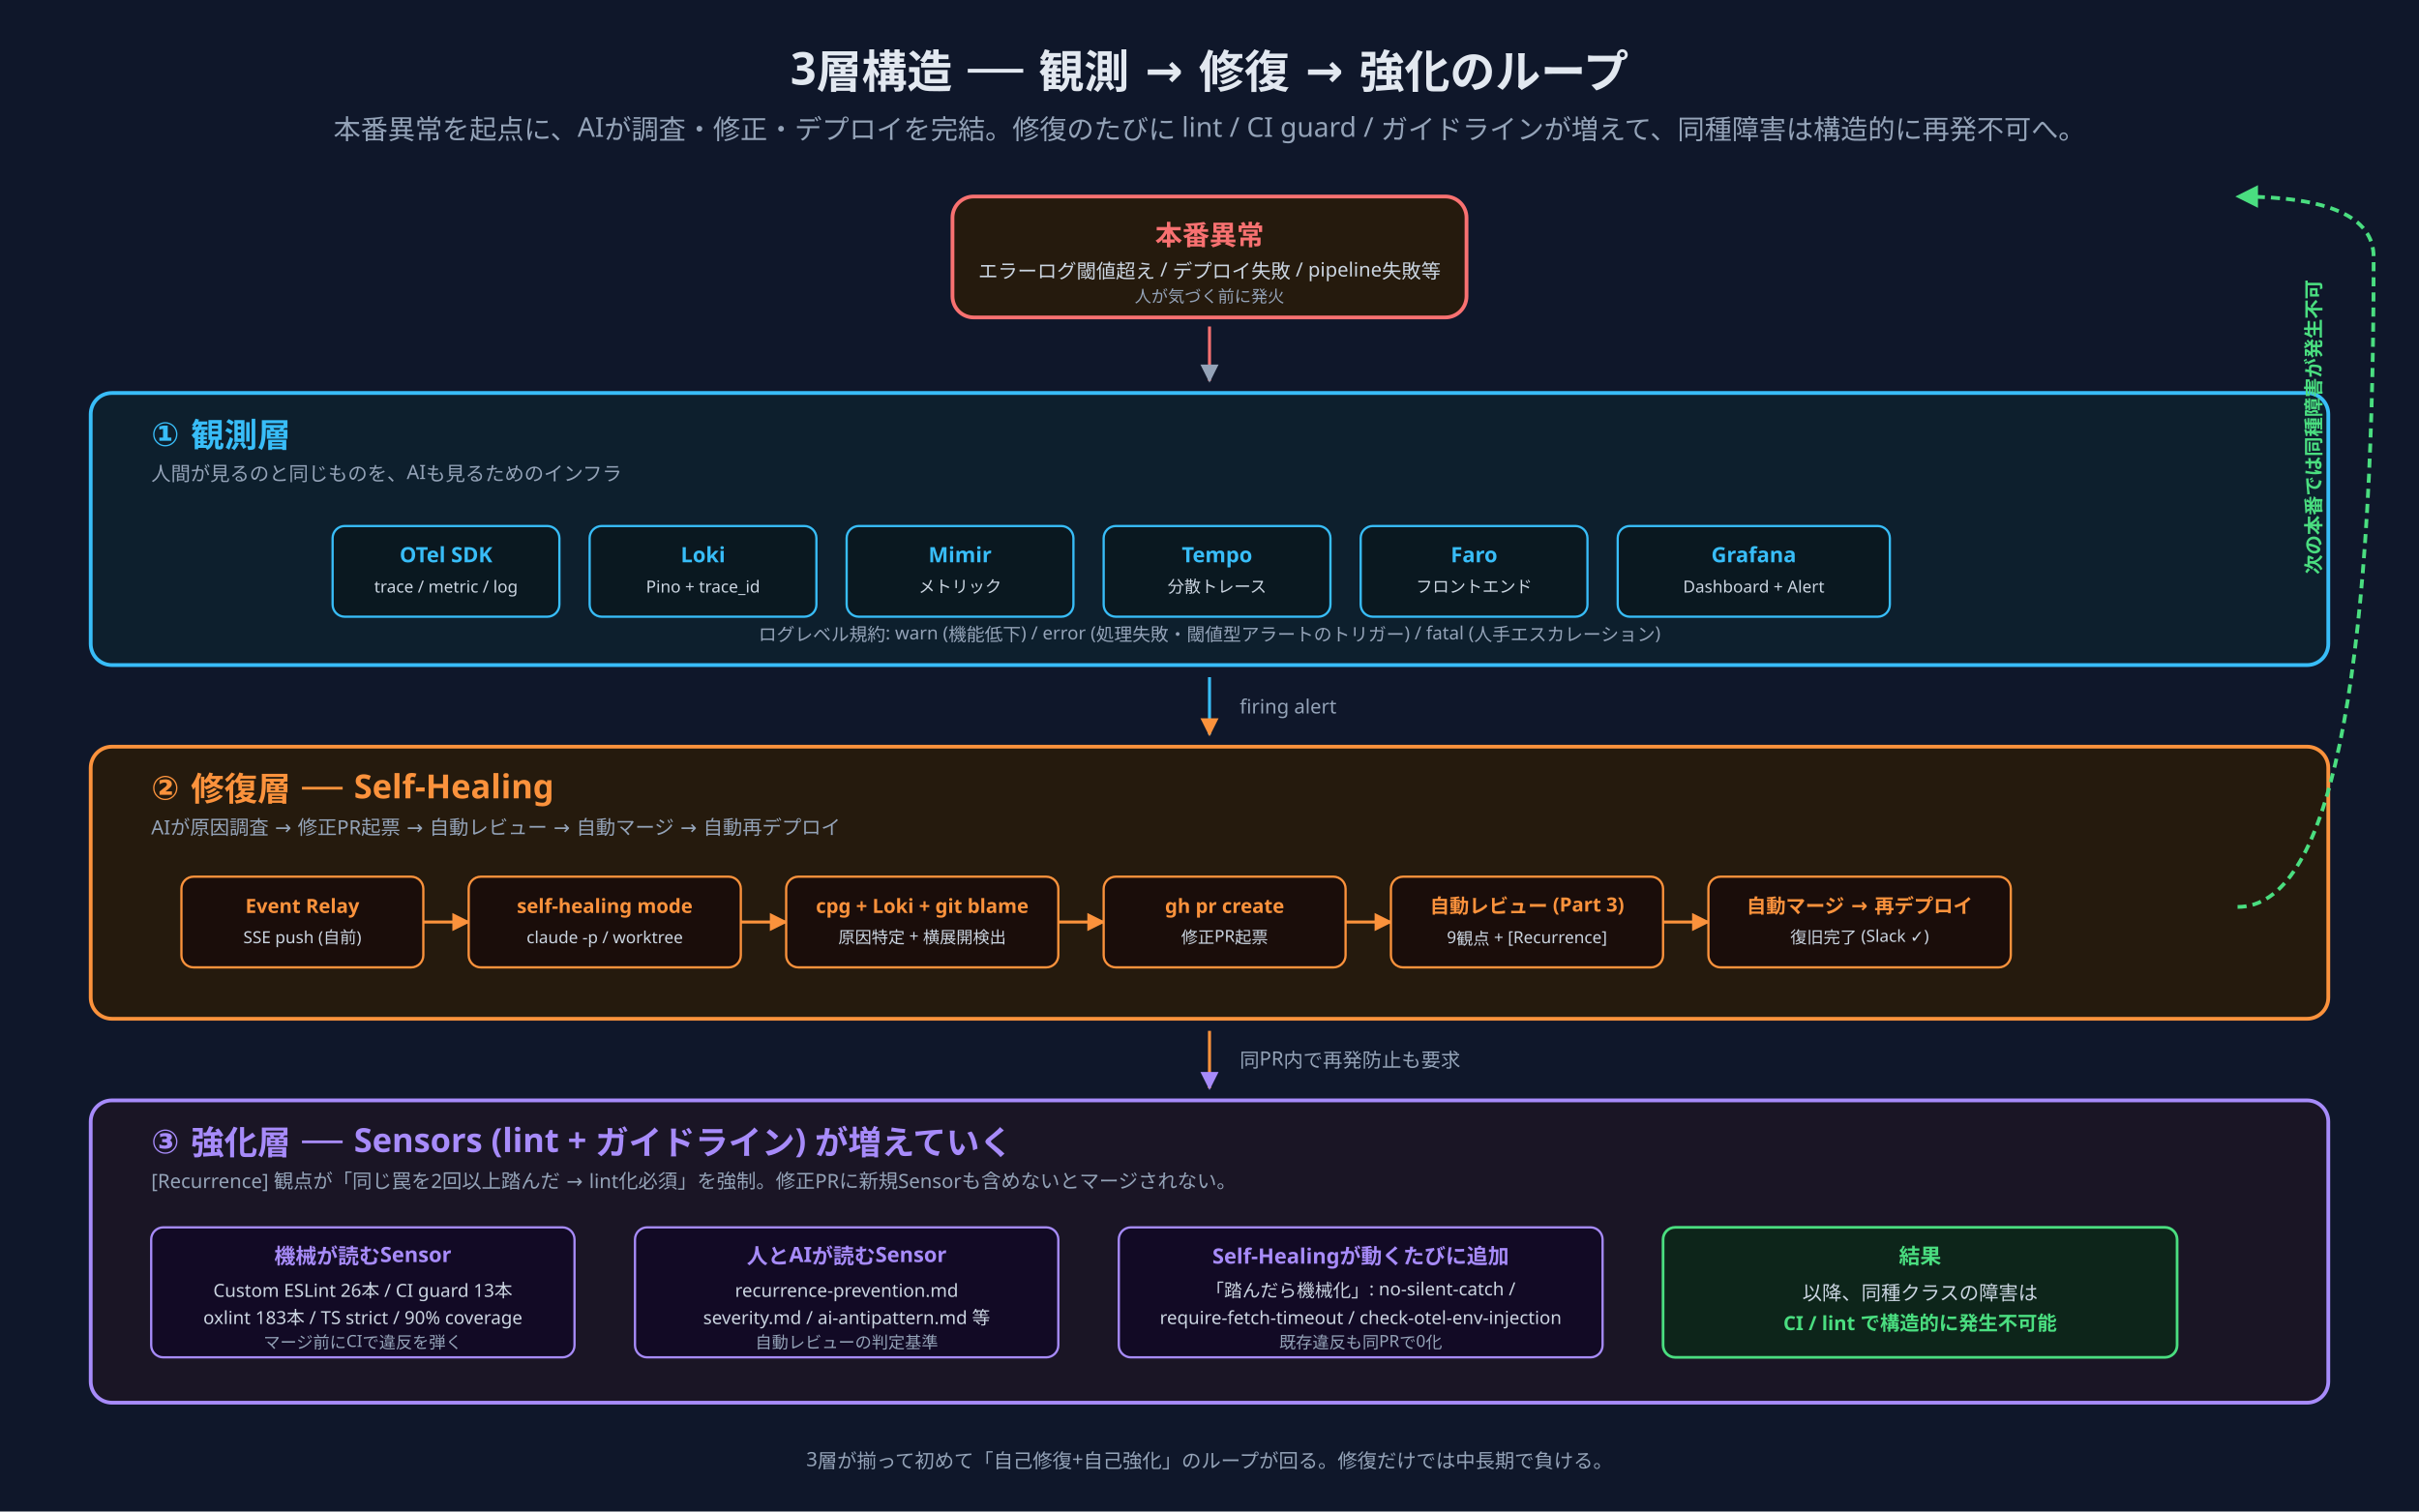
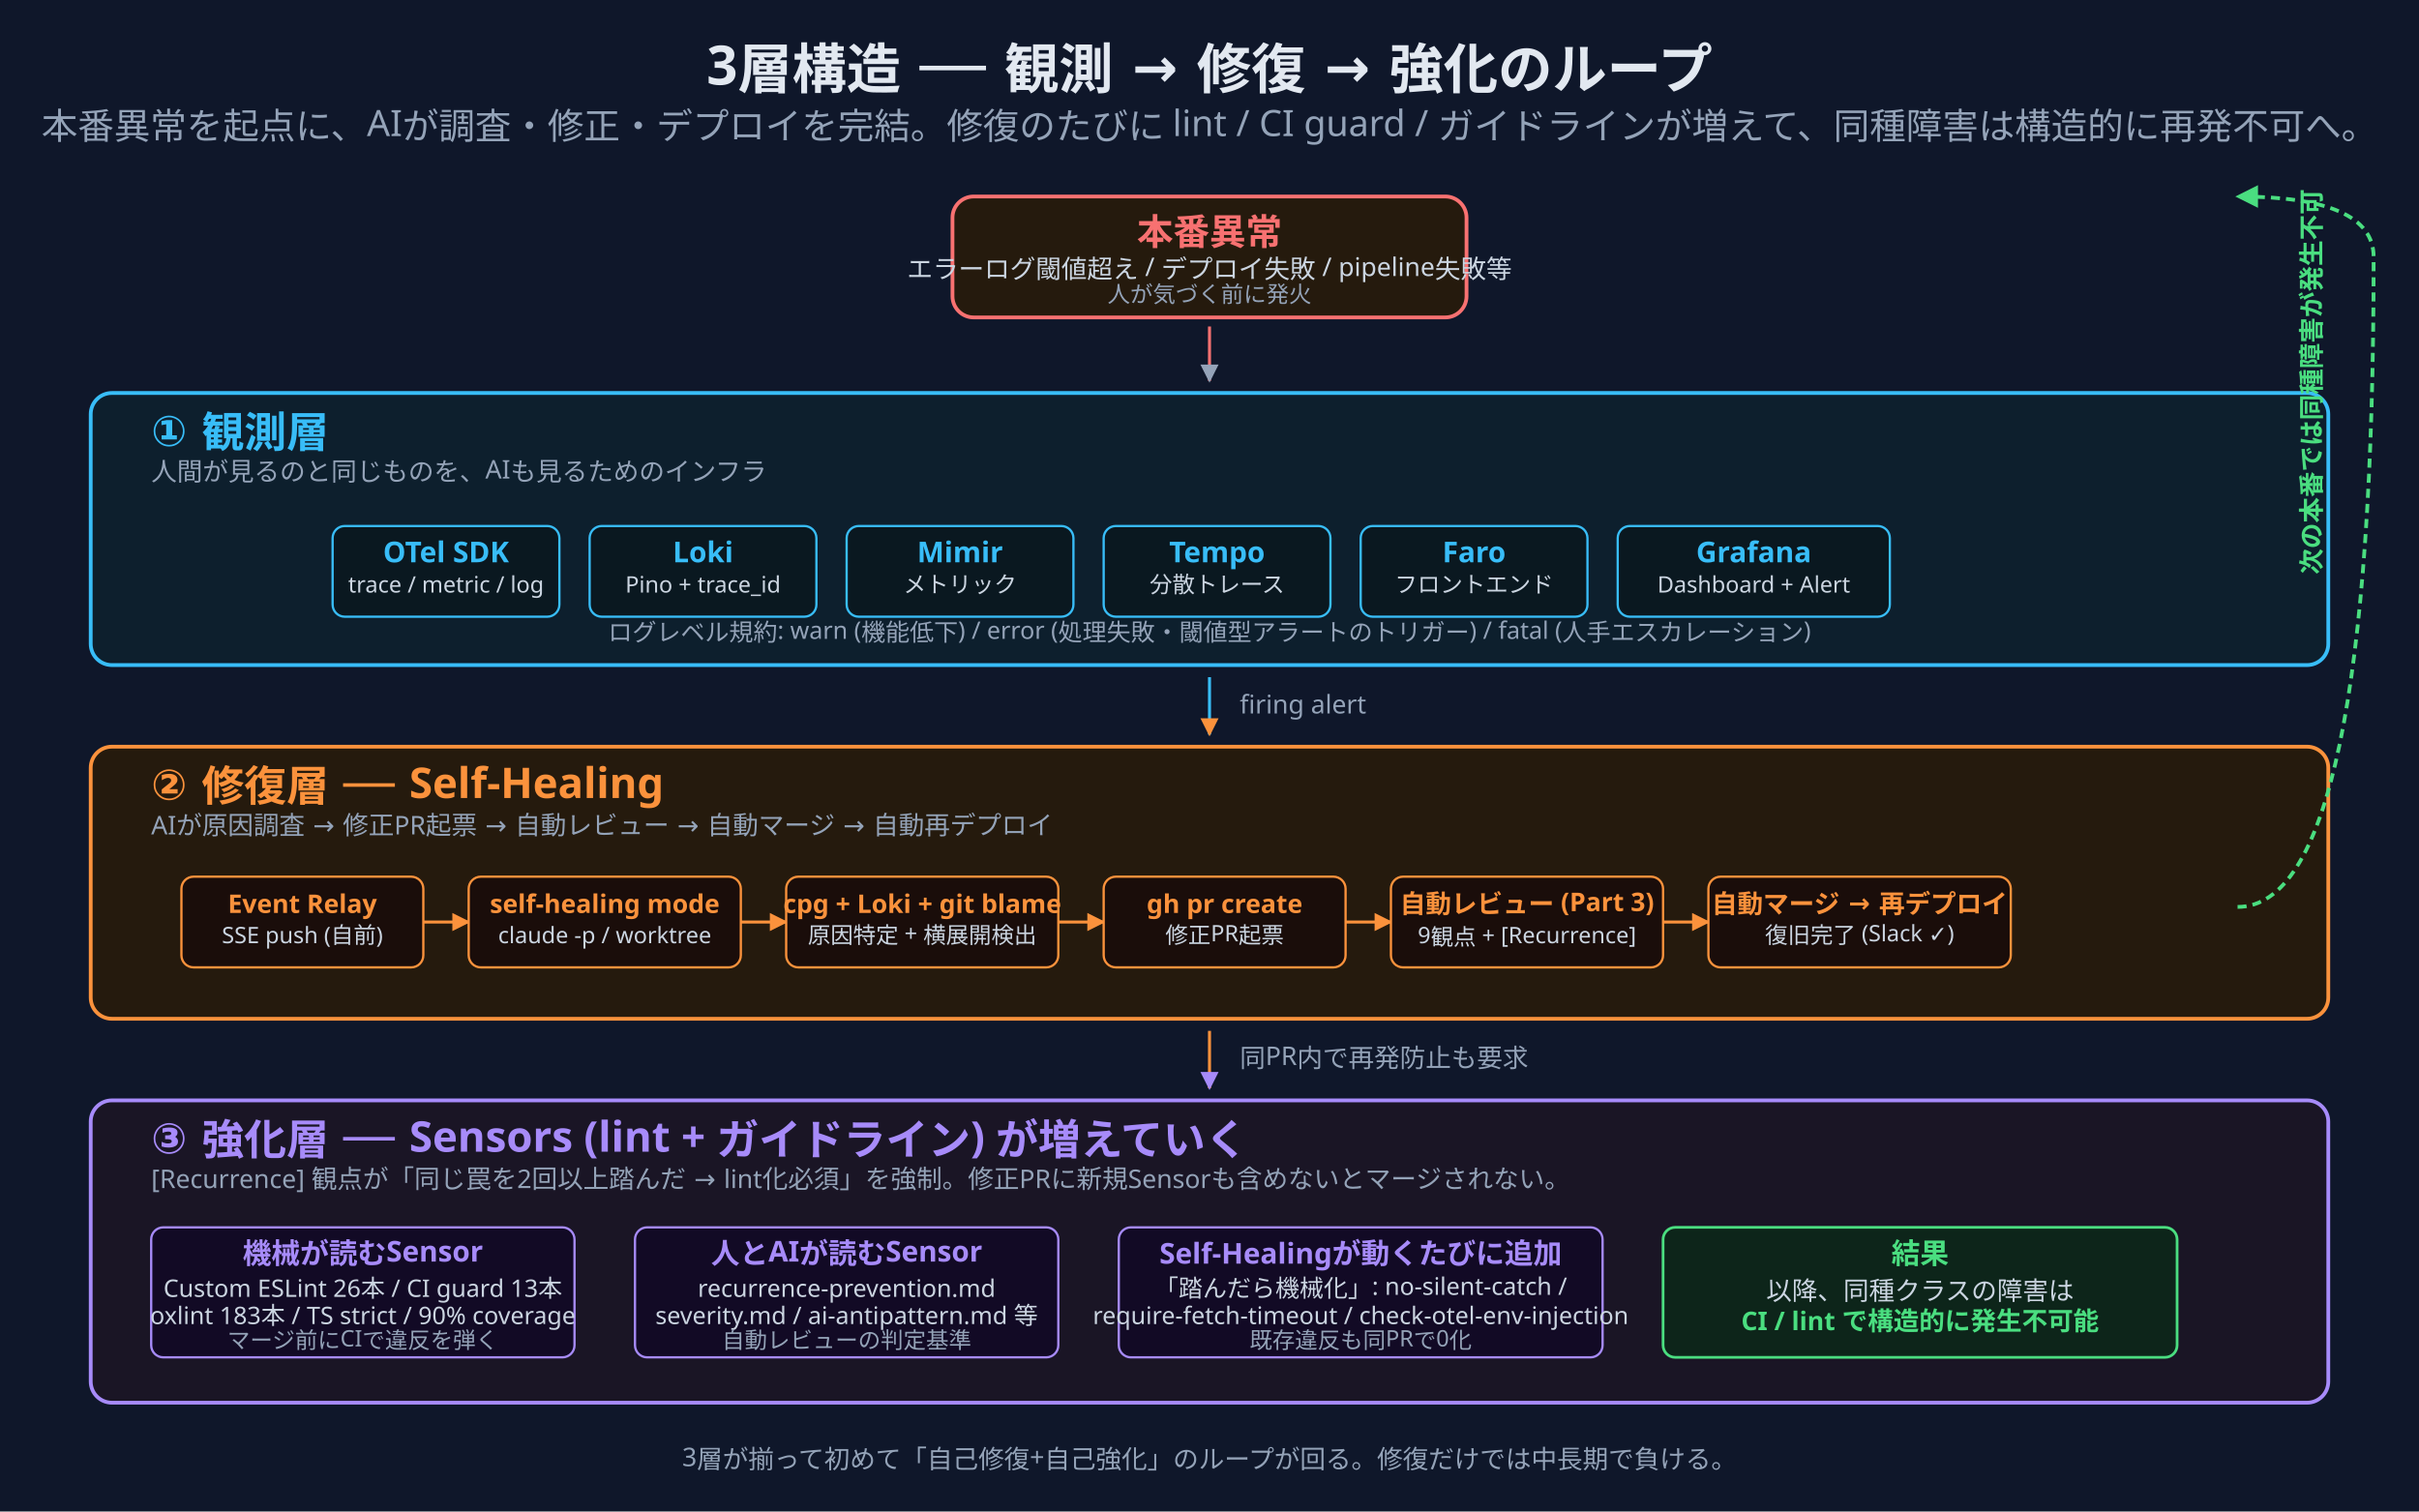
<svg xmlns="http://www.w3.org/2000/svg" width="1600" height="1000" viewBox="0 0 1600 1000">
  <rect width="1600" height="1000" fill="#0f172a" />
  <defs>
    <marker id="a-94a3b8" viewBox="0 0 10 10" refX="9" refY="5" markerWidth="6" markerHeight="6" orient="auto-start-reverse">
      <path d="M 0 0 L 10 5 L 0 10 z" fill="#94a3b8" />
    </marker>
    <marker id="a-4ade80" viewBox="0 0 10 10" refX="9" refY="5" markerWidth="6" markerHeight="6" orient="auto-start-reverse">
      <path d="M 0 0 L 10 5 L 0 10 z" fill="#4ade80" />
    </marker>
    <marker id="a-38bdf8" viewBox="0 0 10 10" refX="9" refY="5" markerWidth="6" markerHeight="6" orient="auto-start-reverse">
      <path d="M 0 0 L 10 5 L 0 10 z" fill="#38bdf8" />
    </marker>
    <marker id="a-fb923c" viewBox="0 0 10 10" refX="9" refY="5" markerWidth="6" markerHeight="6" orient="auto-start-reverse">
      <path d="M 0 0 L 10 5 L 0 10 z" fill="#fb923c" />
    </marker>
    <marker id="a-a78bfa" viewBox="0 0 10 10" refX="9" refY="5" markerWidth="6" markerHeight="6" orient="auto-start-reverse">
      <path d="M 0 0 L 10 5 L 0 10 z" fill="#a78bfa" />
    </marker>
  </defs>
-   <text x="800" y="56" font-size="30" fill="#e2e8f0" text-anchor="middle" font-weight="bold" font-family="Noto Sans JP, sans-serif">3層構造 ── 観測 → 修復 → 強化のループ</text>
-   <text x="800" y="92" font-size="18" fill="#94a3b8" text-anchor="middle" font-family="Noto Sans JP, sans-serif">本番異常を起点に、AIが調査・修正・デプロイを完結。修復のたびに lint / CI guard / ガイドラインが増えて、同種障害は構造的に再発不可へ。</text>
+   <text x="800" y="56" font-size="36" fill="#e2e8f0" text-anchor="middle" font-weight="bold" font-family="Noto Sans JP, sans-serif">3層構造 ── 観測 → 修復 → 強化のループ</text>
+   <text x="800" y="92" font-size="24" fill="#94a3b8" text-anchor="middle" font-family="Noto Sans JP, sans-serif">本番異常を起点に、AIが調査・修正・デプロイを完結。修復のたびに lint / CI guard / ガイドラインが増えて、同種障害は構造的に再発不可へ。</text>
  <g font-family="Noto Sans JP, sans-serif">
    <rect x="630" y="130" width="340" height="80" rx="14" fill="#251a0d" stroke="#f87171" stroke-width="2.5" />
-     <text x="800" y="162" font-size="18" fill="#f87171" text-anchor="middle" font-weight="bold">本番異常</text>
-     <text x="800" y="184" font-size="13" fill="#cbd5e1" text-anchor="middle">エラーログ閾値超え / デプロイ失敗 / pipeline失敗等</text>
-     <text x="800" y="200" font-size="11" fill="#94a3b8" text-anchor="middle">人が気づく前に発火</text>
+     <text x="800" y="162" font-size="24" fill="#f87171" text-anchor="middle" font-weight="bold">本番異常</text>
+     <text x="800" y="184" font-size="17" fill="#cbd5e1" text-anchor="middle">エラーログ閾値超え / デプロイ失敗 / pipeline失敗等</text>
+     <text x="800" y="200" font-size="15" fill="#94a3b8" text-anchor="middle">人が気づく前に発火</text>
  </g>
  <line x1="800" y1="216" x2="800" y2="252" stroke="#f87171" stroke-width="2" marker-end="url(#a-94a3b8)" />
  <g font-family="Noto Sans JP, sans-serif">
    <rect x="60" y="260" width="1480" height="180" rx="14" fill="#0d1f2d" stroke="#38bdf8" stroke-width="2.5" />
-     <text x="100" y="295" font-size="22" fill="#38bdf8" font-weight="bold">① 観測層</text>
-     <text x="100" y="318" font-size="13" fill="#94a3b8">人間が見るのと同じものを、AIも見るためのインフラ</text>
+     <text x="100" y="295" font-size="28" fill="#38bdf8" font-weight="bold">① 観測層</text>
+     <text x="100" y="318" font-size="17" fill="#94a3b8">人間が見るのと同じものを、AIも見るためのインフラ</text>
    <g transform="translate(0, 348)">
      <rect x="220" y="0" width="150" height="60" rx="8" fill="#0a1820" stroke="#38bdf8" stroke-width="1.5" />
-       <text x="295" y="24" font-size="14" fill="#38bdf8" text-anchor="middle" font-weight="bold">OTel SDK</text>
-       <text x="295" y="44" font-size="11" fill="#cbd5e1" text-anchor="middle">trace / metric / log</text>
+       <text x="295" y="24" font-size="19" fill="#38bdf8" text-anchor="middle" font-weight="bold">OTel SDK</text>
+       <text x="295" y="44" font-size="15" fill="#cbd5e1" text-anchor="middle">trace / metric / log</text>
      <rect x="390" y="0" width="150" height="60" rx="8" fill="#0a1820" stroke="#38bdf8" stroke-width="1.5" />
-       <text x="465" y="24" font-size="14" fill="#38bdf8" text-anchor="middle" font-weight="bold">Loki</text>
-       <text x="465" y="44" font-size="11" fill="#cbd5e1" text-anchor="middle">Pino + trace_id</text>
+       <text x="465" y="24" font-size="19" fill="#38bdf8" text-anchor="middle" font-weight="bold">Loki</text>
+       <text x="465" y="44" font-size="15" fill="#cbd5e1" text-anchor="middle">Pino + trace_id</text>
      <rect x="560" y="0" width="150" height="60" rx="8" fill="#0a1820" stroke="#38bdf8" stroke-width="1.5" />
-       <text x="635" y="24" font-size="14" fill="#38bdf8" text-anchor="middle" font-weight="bold">Mimir</text>
-       <text x="635" y="44" font-size="11" fill="#cbd5e1" text-anchor="middle">メトリック</text>
+       <text x="635" y="24" font-size="19" fill="#38bdf8" text-anchor="middle" font-weight="bold">Mimir</text>
+       <text x="635" y="44" font-size="15" fill="#cbd5e1" text-anchor="middle">メトリック</text>
      <rect x="730" y="0" width="150" height="60" rx="8" fill="#0a1820" stroke="#38bdf8" stroke-width="1.5" />
-       <text x="805" y="24" font-size="14" fill="#38bdf8" text-anchor="middle" font-weight="bold">Tempo</text>
-       <text x="805" y="44" font-size="11" fill="#cbd5e1" text-anchor="middle">分散トレース</text>
+       <text x="805" y="24" font-size="19" fill="#38bdf8" text-anchor="middle" font-weight="bold">Tempo</text>
+       <text x="805" y="44" font-size="15" fill="#cbd5e1" text-anchor="middle">分散トレース</text>
      <rect x="900" y="0" width="150" height="60" rx="8" fill="#0a1820" stroke="#38bdf8" stroke-width="1.5" />
-       <text x="975" y="24" font-size="14" fill="#38bdf8" text-anchor="middle" font-weight="bold">Faro</text>
-       <text x="975" y="44" font-size="11" fill="#cbd5e1" text-anchor="middle">フロントエンド</text>
+       <text x="975" y="24" font-size="19" fill="#38bdf8" text-anchor="middle" font-weight="bold">Faro</text>
+       <text x="975" y="44" font-size="15" fill="#cbd5e1" text-anchor="middle">フロントエンド</text>
      <rect x="1070" y="0" width="180" height="60" rx="8" fill="#0a1820" stroke="#38bdf8" stroke-width="1.5" />
-       <text x="1160" y="24" font-size="14" fill="#38bdf8" text-anchor="middle" font-weight="bold">Grafana</text>
-       <text x="1160" y="44" font-size="11" fill="#cbd5e1" text-anchor="middle">Dashboard + Alert</text>
+       <text x="1160" y="24" font-size="19" fill="#38bdf8" text-anchor="middle" font-weight="bold">Grafana</text>
+       <text x="1160" y="44" font-size="15" fill="#cbd5e1" text-anchor="middle">Dashboard + Alert</text>
    </g>
-     <text x="800" y="424" font-size="12" fill="#94a3b8" text-anchor="middle">ログレベル規約: warn (機能低下) / error (処理失敗・閾値型アラートのトリガー) / fatal (人手エスカレーション)</text>
+     <text x="800" y="424" font-size="16" fill="#94a3b8" text-anchor="middle">ログレベル規約: warn (機能低下) / error (処理失敗・閾値型アラートのトリガー) / fatal (人手エスカレーション)</text>
  </g>
  <line x1="800" y1="448" x2="800" y2="486" stroke="#38bdf8" stroke-width="2" marker-end="url(#a-fb923c)" />
-   <text x="820" y="472" font-size="13" fill="#94a3b8" font-family="Noto Sans JP, sans-serif">firing alert</text>
+   <text x="820" y="472" font-size="17" fill="#94a3b8" font-family="Noto Sans JP, sans-serif">firing alert</text>
  <g font-family="Noto Sans JP, sans-serif">
    <rect x="60" y="494" width="1480" height="180" rx="14" fill="#251a0d" stroke="#fb923c" stroke-width="2.5" />
-     <text x="100" y="529" font-size="22" fill="#fb923c" font-weight="bold">② 修復層 ── Self-Healing</text>
-     <text x="100" y="552" font-size="13" fill="#94a3b8">AIが原因調査 → 修正PR起票 → 自動レビュー → 自動マージ → 自動再デプロイ</text>
+     <text x="100" y="529" font-size="28" fill="#fb923c" font-weight="bold">② 修復層 ── Self-Healing</text>
+     <text x="100" y="552" font-size="17" fill="#94a3b8">AIが原因調査 → 修正PR起票 → 自動レビュー → 自動マージ → 自動再デプロイ</text>
    <g transform="translate(0, 580)">
      <rect x="120" y="0" width="160" height="60" rx="8" fill="#1a0d0a" stroke="#fb923c" stroke-width="1.5" />
-       <text x="200" y="24" font-size="13" fill="#fb923c" text-anchor="middle" font-weight="bold">Event Relay</text>
-       <text x="200" y="44" font-size="11" fill="#cbd5e1" text-anchor="middle">SSE push (自前)</text>
+       <text x="200" y="24" font-size="17" fill="#fb923c" text-anchor="middle" font-weight="bold">Event Relay</text>
+       <text x="200" y="44" font-size="15" fill="#cbd5e1" text-anchor="middle">SSE push (自前)</text>
      <line x1="280" y1="30" x2="310" y2="30" stroke="#fb923c" stroke-width="2" marker-end="url(#a-fb923c)" />
      <rect x="310" y="0" width="180" height="60" rx="8" fill="#1a0d0a" stroke="#fb923c" stroke-width="1.5" />
-       <text x="400" y="24" font-size="13" fill="#fb923c" text-anchor="middle" font-weight="bold">self-healing mode</text>
-       <text x="400" y="44" font-size="11" fill="#cbd5e1" text-anchor="middle">claude -p / worktree</text>
+       <text x="400" y="24" font-size="17" fill="#fb923c" text-anchor="middle" font-weight="bold">self-healing mode</text>
+       <text x="400" y="44" font-size="15" fill="#cbd5e1" text-anchor="middle">claude -p / worktree</text>
      <line x1="490" y1="30" x2="520" y2="30" stroke="#fb923c" stroke-width="2" marker-end="url(#a-fb923c)" />
      <rect x="520" y="0" width="180" height="60" rx="8" fill="#1a0d0a" stroke="#fb923c" stroke-width="1.5" />
-       <text x="610" y="24" font-size="13" fill="#fb923c" text-anchor="middle" font-weight="bold">cpg + Loki + git blame</text>
-       <text x="610" y="44" font-size="11" fill="#cbd5e1" text-anchor="middle">原因特定 + 横展開検出</text>
+       <text x="610" y="24" font-size="17" fill="#fb923c" text-anchor="middle" font-weight="bold">cpg + Loki + git blame</text>
+       <text x="610" y="44" font-size="15" fill="#cbd5e1" text-anchor="middle">原因特定 + 横展開検出</text>
      <line x1="700" y1="30" x2="730" y2="30" stroke="#fb923c" stroke-width="2" marker-end="url(#a-fb923c)" />
      <rect x="730" y="0" width="160" height="60" rx="8" fill="#1a0d0a" stroke="#fb923c" stroke-width="1.5" />
-       <text x="810" y="24" font-size="13" fill="#fb923c" text-anchor="middle" font-weight="bold">gh pr create</text>
-       <text x="810" y="44" font-size="11" fill="#cbd5e1" text-anchor="middle">修正PR起票</text>
+       <text x="810" y="24" font-size="17" fill="#fb923c" text-anchor="middle" font-weight="bold">gh pr create</text>
+       <text x="810" y="44" font-size="15" fill="#cbd5e1" text-anchor="middle">修正PR起票</text>
      <line x1="890" y1="30" x2="920" y2="30" stroke="#fb923c" stroke-width="2" marker-end="url(#a-fb923c)" />
      <rect x="920" y="0" width="180" height="60" rx="8" fill="#1a0d0a" stroke="#fb923c" stroke-width="1.5" />
-       <text x="1010" y="24" font-size="13" fill="#fb923c" text-anchor="middle" font-weight="bold">自動レビュー (Part 3)</text>
-       <text x="1010" y="44" font-size="11" fill="#cbd5e1" text-anchor="middle">9観点 + [Recurrence]</text>
+       <text x="1010" y="24" font-size="17" fill="#fb923c" text-anchor="middle" font-weight="bold">自動レビュー (Part 3)</text>
+       <text x="1010" y="44" font-size="15" fill="#cbd5e1" text-anchor="middle">9観点 + [Recurrence]</text>
      <line x1="1100" y1="30" x2="1130" y2="30" stroke="#fb923c" stroke-width="2" marker-end="url(#a-fb923c)" />
      <rect x="1130" y="0" width="200" height="60" rx="8" fill="#1a0d0a" stroke="#fb923c" stroke-width="1.5" />
-       <text x="1230" y="24" font-size="13" fill="#fb923c" text-anchor="middle" font-weight="bold">自動マージ → 再デプロイ</text>
-       <text x="1230" y="44" font-size="11" fill="#cbd5e1" text-anchor="middle">復旧完了 (Slack ✓)</text>
+       <text x="1230" y="24" font-size="17" fill="#fb923c" text-anchor="middle" font-weight="bold">自動マージ → 再デプロイ</text>
+       <text x="1230" y="44" font-size="15" fill="#cbd5e1" text-anchor="middle">復旧完了 (Slack ✓)</text>
    </g>
  </g>
  <line x1="800" y1="682" x2="800" y2="720" stroke="#fb923c" stroke-width="2" marker-end="url(#a-a78bfa)" />
-   <text x="820" y="706" font-size="13" fill="#94a3b8" font-family="Noto Sans JP, sans-serif">同PR内で再発防止も要求</text>
+   <text x="820" y="706" font-size="17" fill="#94a3b8" font-family="Noto Sans JP, sans-serif">同PR内で再発防止も要求</text>
  <g font-family="Noto Sans JP, sans-serif">
    <rect x="60" y="728" width="1480" height="200" rx="14" fill="#1a1525" stroke="#a78bfa" stroke-width="2.5" />
-     <text x="100" y="763" font-size="22" fill="#a78bfa" font-weight="bold">③ 強化層 ── Sensors (lint + ガイドライン) が増えていく</text>
-     <text x="100" y="786" font-size="13" fill="#94a3b8">[Recurrence] 観点が「同じ罠を2回以上踏んだ → lint化必須」を強制。修正PRに新規Sensorも含めないとマージされない。</text>
+     <text x="100" y="763" font-size="28" fill="#a78bfa" font-weight="bold">③ 強化層 ── Sensors (lint + ガイドライン) が増えていく</text>
+     <text x="100" y="786" font-size="17" fill="#94a3b8">[Recurrence] 観点が「同じ罠を2回以上踏んだ → lint化必須」を強制。修正PRに新規Sensorも含めないとマージされない。</text>
    <g transform="translate(0, 812)">
      <rect x="100" y="0" width="280" height="86" rx="8" fill="#120a25" stroke="#a78bfa" stroke-width="1.5" />
-       <text x="240" y="24" font-size="14" fill="#a78bfa" text-anchor="middle" font-weight="bold">機械が読むSensor</text>
-       <text x="240" y="46" font-size="12" fill="#cbd5e1" text-anchor="middle">Custom ESLint 26本 / CI guard 13本</text>
-       <text x="240" y="64" font-size="12" fill="#cbd5e1" text-anchor="middle">oxlint 183本 / TS strict / 90% coverage</text>
-       <text x="240" y="80" font-size="11" fill="#94a3b8" text-anchor="middle">マージ前にCIで違反を弾く</text>
+       <text x="240" y="24" font-size="19" fill="#a78bfa" text-anchor="middle" font-weight="bold">機械が読むSensor</text>
+       <text x="240" y="46" font-size="16" fill="#cbd5e1" text-anchor="middle">Custom ESLint 26本 / CI guard 13本</text>
+       <text x="240" y="64" font-size="16" fill="#cbd5e1" text-anchor="middle">oxlint 183本 / TS strict / 90% coverage</text>
+       <text x="240" y="80" font-size="15" fill="#94a3b8" text-anchor="middle">マージ前にCIで違反を弾く</text>
      <rect x="420" y="0" width="280" height="86" rx="8" fill="#120a25" stroke="#a78bfa" stroke-width="1.5" />
-       <text x="560" y="24" font-size="14" fill="#a78bfa" text-anchor="middle" font-weight="bold">人とAIが読むSensor</text>
-       <text x="560" y="46" font-size="12" fill="#cbd5e1" text-anchor="middle">recurrence-prevention.md</text>
-       <text x="560" y="64" font-size="12" fill="#cbd5e1" text-anchor="middle">severity.md / ai-antipattern.md 等</text>
-       <text x="560" y="80" font-size="11" fill="#94a3b8" text-anchor="middle">自動レビューの判定基準</text>
+       <text x="560" y="24" font-size="19" fill="#a78bfa" text-anchor="middle" font-weight="bold">人とAIが読むSensor</text>
+       <text x="560" y="46" font-size="16" fill="#cbd5e1" text-anchor="middle">recurrence-prevention.md</text>
+       <text x="560" y="64" font-size="16" fill="#cbd5e1" text-anchor="middle">severity.md / ai-antipattern.md 等</text>
+       <text x="560" y="80" font-size="15" fill="#94a3b8" text-anchor="middle">自動レビューの判定基準</text>
      <rect x="740" y="0" width="320" height="86" rx="8" fill="#120a25" stroke="#a78bfa" stroke-width="1.5" />
-       <text x="900" y="24" font-size="14" fill="#a78bfa" text-anchor="middle" font-weight="bold">Self-Healingが動くたびに追加</text>
-       <text x="900" y="46" font-size="12" fill="#cbd5e1" text-anchor="middle">「踏んだら機械化」: no-silent-catch /</text>
-       <text x="900" y="64" font-size="12" fill="#cbd5e1" text-anchor="middle">require-fetch-timeout / check-otel-env-injection</text>
-       <text x="900" y="80" font-size="11" fill="#94a3b8" text-anchor="middle">既存違反も同PRで0化</text>
+       <text x="900" y="24" font-size="19" fill="#a78bfa" text-anchor="middle" font-weight="bold">Self-Healingが動くたびに追加</text>
+       <text x="900" y="46" font-size="16" fill="#cbd5e1" text-anchor="middle">「踏んだら機械化」: no-silent-catch /</text>
+       <text x="900" y="64" font-size="16" fill="#cbd5e1" text-anchor="middle">require-fetch-timeout / check-otel-env-injection</text>
+       <text x="900" y="80" font-size="15" fill="#94a3b8" text-anchor="middle">既存違反も同PRで0化</text>
      <rect x="1100" y="0" width="340" height="86" rx="8" fill="#0d251a" stroke="#4ade80" stroke-width="1.8" />
-       <text x="1270" y="24" font-size="14" fill="#4ade80" text-anchor="middle" font-weight="bold">結果</text>
-       <text x="1270" y="48" font-size="13" fill="#cbd5e1" text-anchor="middle">以降、同種クラスの障害は</text>
-       <text x="1270" y="68" font-size="13" fill="#cbd5e1" text-anchor="middle">
+       <text x="1270" y="24" font-size="19" fill="#4ade80" text-anchor="middle" font-weight="bold">結果</text>
+       <text x="1270" y="48" font-size="17" fill="#cbd5e1" text-anchor="middle">以降、同種クラスの障害は</text>
+       <text x="1270" y="68" font-size="17" fill="#cbd5e1" text-anchor="middle">
        <tspan font-weight="bold" fill="#4ade80">CI / lint で構造的に発生不可能</tspan>
      </text>
    </g>
  </g>
  <path d="M 1480 600 Q 1570 600 1570 170 Q 1570 130 1480 130" fill="none" stroke="#4ade80" stroke-width="2.5" stroke-dasharray="6,4" marker-end="url(#a-4ade80)" />
-   <text x="1535" y="380" font-size="13" fill="#4ade80" font-family="Noto Sans JP, sans-serif" font-weight="bold" transform="rotate(-90, 1535, 380)">次の本番では同種障害が発生不可</text>
-   <text x="800" y="970" font-size="13" fill="#94a3b8" text-anchor="middle" font-family="Noto Sans JP, sans-serif">3層が揃って初めて「自己修復+自己強化」のループが回る。修復だけでは中長期で負ける。</text>
+   <text x="1535" y="380" font-size="17" fill="#4ade80" font-family="Noto Sans JP, sans-serif" font-weight="bold" transform="rotate(-90, 1535, 380)">次の本番では同種障害が発生不可</text>
+   <text x="800" y="970" font-size="17" fill="#94a3b8" text-anchor="middle" font-family="Noto Sans JP, sans-serif">3層が揃って初めて「自己修復+自己強化」のループが回る。修復だけでは中長期で負ける。</text>
</svg>
